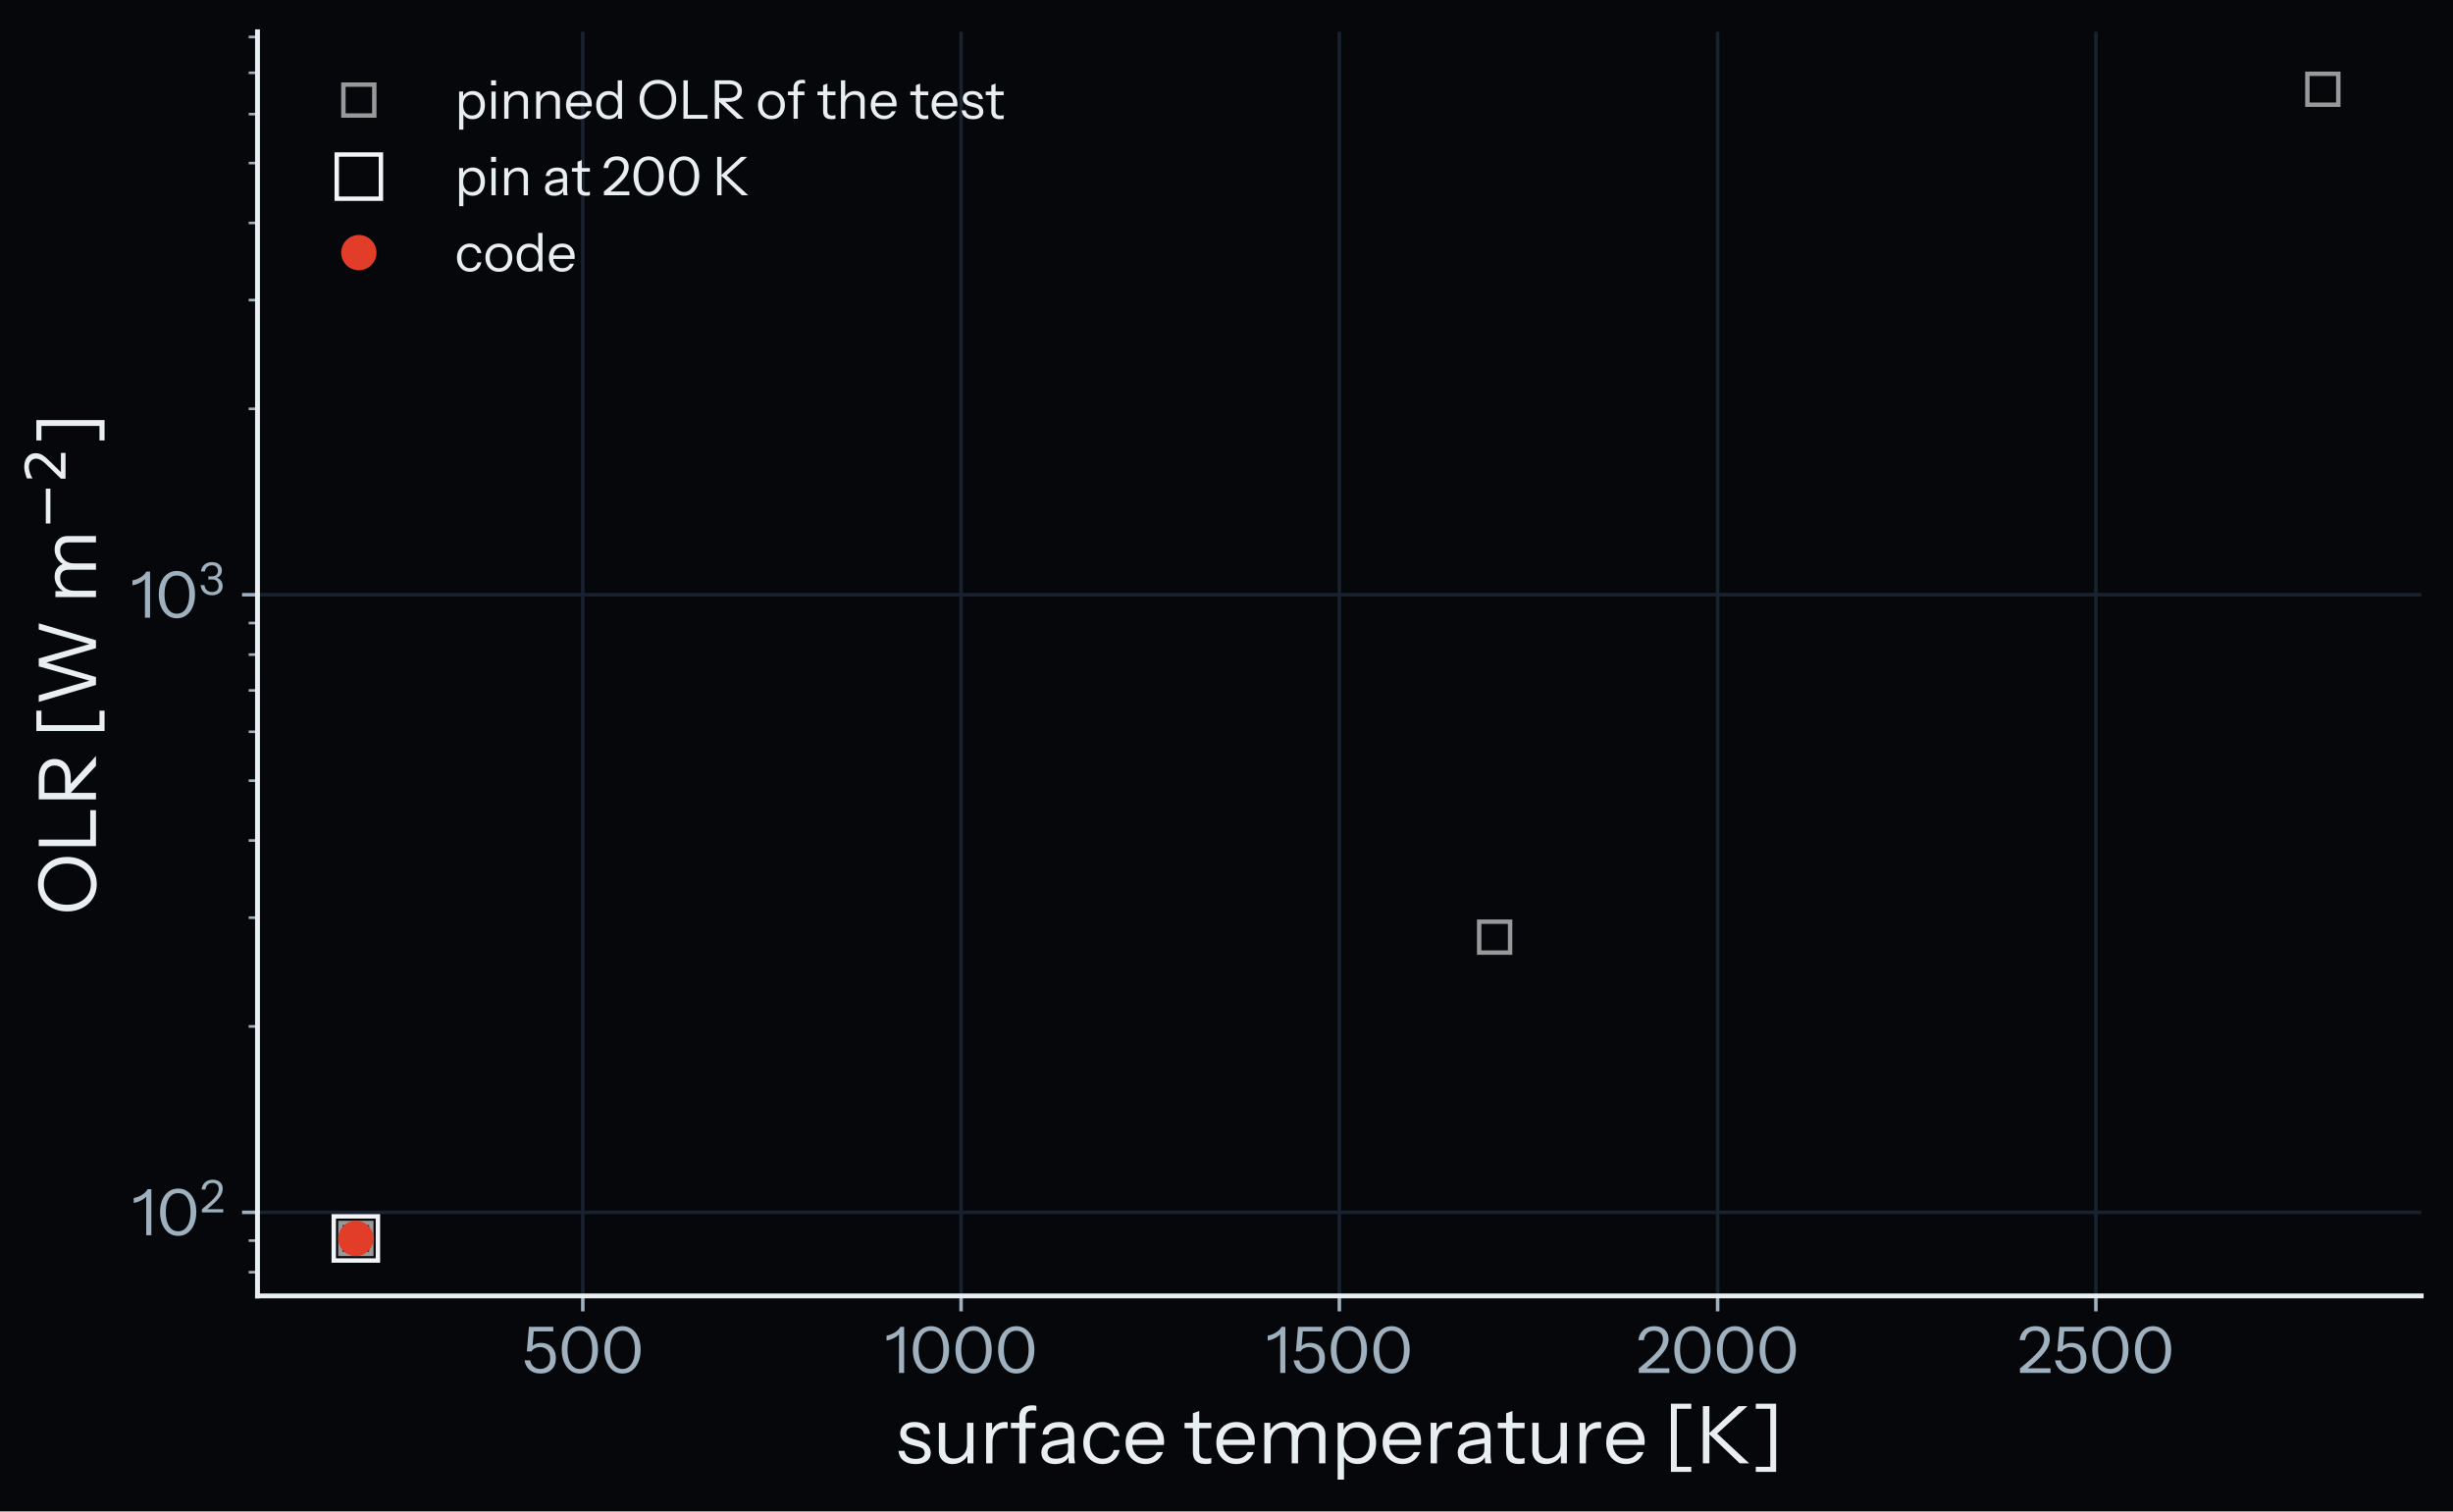
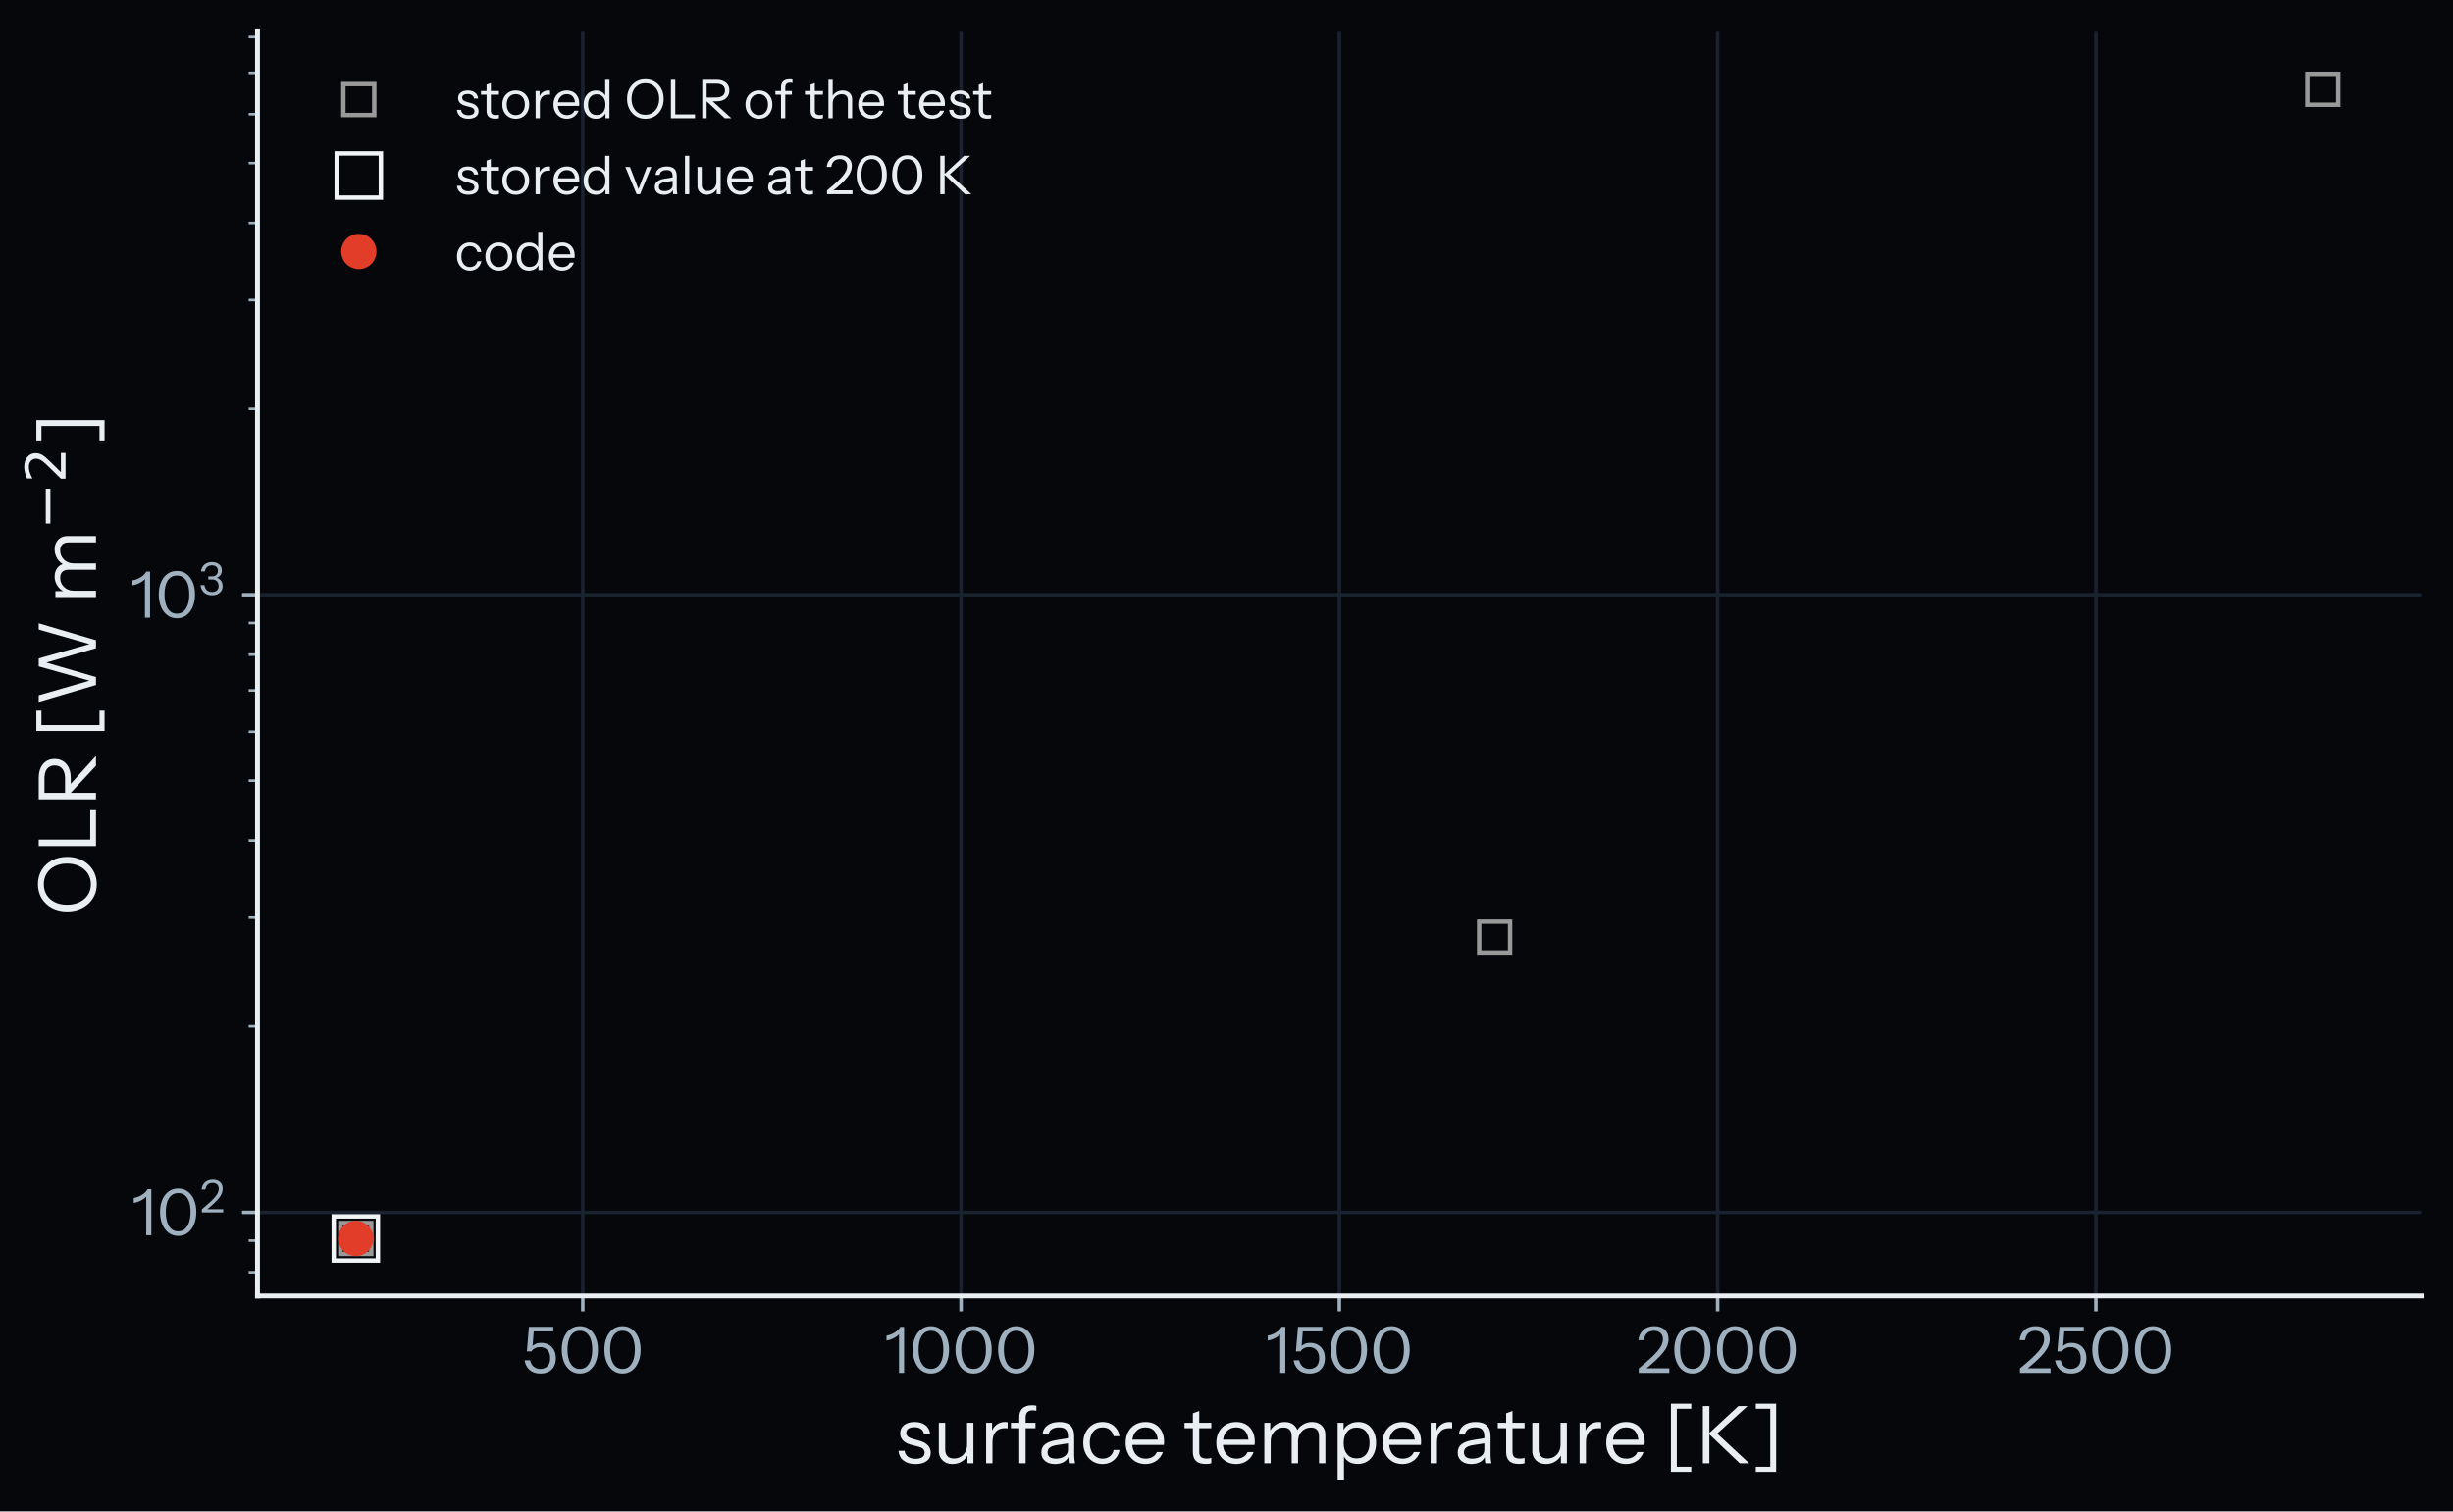
<svg xmlns="http://www.w3.org/2000/svg" xmlns:xlink="http://www.w3.org/1999/xlink" width="555.483pt" height="342.264pt" viewBox="0 0 555.483 342.264" version="1.1">
  <defs>
    <style type="text/css">*{stroke-linejoin: round; stroke-linecap: butt}</style>
  </defs>
  <g id="figure_1">
    <g id="patch_1">
      <path d="M 0 342.264  L 555.483 342.264  L 555.483 0  L 0 0  z " style="fill: #05070b" />
    </g>
    <g id="axes_1">
      <g id="patch_2">
        <path d="M 58.31 293.462  L 548.283 293.462  L 548.283 7.2  L 58.31 7.2  z " style="fill: #05070b" />
      </g>
      <g id="matplotlib.axis_1">
        <g id="xtick_1">
          <g id="line2d_1">
            <path d="M 131.977 293.462  L 131.977 7.2  " clip-path="url(#p3e7d38da73)" style="fill: none; stroke: #1a2230; stroke-width: 0.8; stroke-linecap: square" />
          </g>
          <g id="line2d_2">
            <defs>
              <path id="m2e974000b8" d="M 0 0  L 0 3.5  " style="stroke: #9fb0be; stroke-width: 0.8" />
            </defs>
            <g>
              <use xlink:href="#m2e974000b8" x="131.977" y="293.462" style="fill: #9fb0be; stroke: #9fb0be; stroke-width: 0.8" />
            </g>
          </g>
          <g id="text_1">
            <g style="fill: #9fb0be" transform="translate(118.1592 310.9018) scale(0.145 -0.145)">
              <defs>
                <path id="InstrumentSans-Regular-35" d="M 1869 -64  Q 1184 -64 774 304  Q 365 672 275 1261  L 838 1261  Q 922 845 1194 621  Q 1466 397 1856 397  Q 2266 397 2550 653  Q 2835 909 2835 1466  Q 2835 2022 2550 2300  Q 2266 2579 1830 2579  Q 1517 2579 1286 2451  Q 1056 2323 979 2150  L 506 2150  L 717 4608  L 3149 4608  L 3149 4147  L 1030 4147  L 1210 4339  L 1062 2483  L 941 2528  Q 1056 2720 1312 2861  Q 1568 3002 1939 3002  Q 2368 3002 2697 2816  Q 3027 2630 3216 2288  Q 3405 1946 3405 1466  Q 3405 986 3216 643  Q 3027 301 2684 118  Q 2342 -64 1869 -64  z " transform="scale(0.015625)" />
                <path id="InstrumentSans-Regular-30" d="M 2131 -64  Q 1587 -64 1180 240  Q 774 544 547 1085  Q 320 1626 320 2323  Q 320 3021 544 3549  Q 768 4077 1177 4374  Q 1587 4672 2131 4672  Q 2675 4672 3081 4374  Q 3488 4077 3715 3549  Q 3942 3021 3942 2323  Q 3942 1619 3715 1081  Q 3488 544 3081 240  Q 2675 -64 2131 -64  z M 2131 397  Q 2522 397 2797 630  Q 3072 864 3219 1296  Q 3366 1728 3366 2330  Q 3366 2925 3222 3347  Q 3078 3770 2803 3990  Q 2528 4211 2131 4211  Q 1734 4211 1459 3987  Q 1184 3763 1040 3344  Q 896 2925 896 2330  Q 896 1728 1043 1293  Q 1190 858 1465 627  Q 1741 397 2131 397  z " transform="scale(0.015625)" />
              </defs>
              <use xlink:href="#InstrumentSans-Regular-35" />
              <use xlink:href="#InstrumentSans-Regular-30" transform="translate(57.39999 0)" />
              <use xlink:href="#InstrumentSans-Regular-30" transform="translate(124 0)" />
            </g>
          </g>
        </g>
        <g id="xtick_2">
          <g id="line2d_3">
            <path d="M 217.637 293.462  L 217.637 7.2  " clip-path="url(#p3e7d38da73)" style="fill: none; stroke: #1a2230; stroke-width: 0.8; stroke-linecap: square" />
          </g>
          <g id="line2d_4">
            <g>
              <use xlink:href="#m2e974000b8" x="217.637" y="293.462" style="fill: #9fb0be; stroke: #9fb0be; stroke-width: 0.8" />
            </g>
          </g>
          <g id="text_2">
            <g style="fill: #9fb0be" transform="translate(200.3184 310.9018) scale(0.145 -0.145)">
              <defs>
                <path id="InstrumentSans-Regular-31" d="M 1440 0  L 1440 4083  L 1574 4051  Q 1498 3878 1280 3705  Q 1062 3533 777 3405  Q 493 3277 192 3232  L 192 3725  Q 493 3776 768 3904  Q 1043 4032 1257 4214  Q 1472 4397 1574 4608  L 1952 4608  L 1952 0  L 1440 0  z " transform="scale(0.015625)" />
              </defs>
              <use xlink:href="#InstrumentSans-Regular-31" />
              <use xlink:href="#InstrumentSans-Regular-30" transform="translate(39.09999 0)" />
              <use xlink:href="#InstrumentSans-Regular-30" transform="translate(105.7 0)" />
              <use xlink:href="#InstrumentSans-Regular-30" transform="translate(172.3 0)" />
            </g>
          </g>
        </g>
        <g id="xtick_3">
          <g id="line2d_5">
            <path d="M 303.296 293.462  L 303.296 7.2  " clip-path="url(#p3e7d38da73)" style="fill: none; stroke: #1a2230; stroke-width: 0.8; stroke-linecap: square" />
          </g>
          <g id="line2d_6">
            <g>
              <use xlink:href="#m2e974000b8" x="303.296" y="293.462" style="fill: #9fb0be; stroke: #9fb0be; stroke-width: 0.8" />
            </g>
          </g>
          <g id="text_3">
            <g style="fill: #9fb0be" transform="translate(286.644 310.9018) scale(0.145 -0.145)">
              <use xlink:href="#InstrumentSans-Regular-31" />
              <use xlink:href="#InstrumentSans-Regular-35" transform="translate(39.09999 0)" />
              <use xlink:href="#InstrumentSans-Regular-30" transform="translate(96.49998 0)" />
              <use xlink:href="#InstrumentSans-Regular-30" transform="translate(163.1 0)" />
            </g>
          </g>
        </g>
        <g id="xtick_4">
          <g id="line2d_7">
            <path d="M 388.956 293.462  L 388.956 7.2  " clip-path="url(#p3e7d38da73)" style="fill: none; stroke: #1a2230; stroke-width: 0.8; stroke-linecap: square" />
          </g>
          <g id="line2d_8">
            <g>
              <use xlink:href="#m2e974000b8" x="388.956" y="293.462" style="fill: #9fb0be; stroke: #9fb0be; stroke-width: 0.8" />
            </g>
          </g>
          <g id="text_4">
            <g style="fill: #9fb0be" transform="translate(370.5205 310.9018) scale(0.145 -0.145)">
              <defs>
                <path id="InstrumentSans-Regular-32" d="M 256 0  L 256 448  Q 947 1018 1411 1446  Q 1875 1875 2153 2208  Q 2432 2541 2550 2819  Q 2669 3098 2669 3366  Q 2669 3763 2432 3987  Q 2195 4211 1779 4211  Q 1350 4211 1088 3968  Q 826 3725 768 3270  L 218 3270  Q 282 3898 701 4285  Q 1120 4672 1818 4672  Q 2464 4672 2848 4326  Q 3232 3981 3232 3379  Q 3232 3053 3107 2726  Q 2982 2400 2697 2041  Q 2413 1683 1949 1251  Q 1485 819 800 275  L 678 461  L 3309 461  L 3309 0  L 256 0  z " transform="scale(0.015625)" />
              </defs>
              <use xlink:href="#InstrumentSans-Regular-32" />
              <use xlink:href="#InstrumentSans-Regular-30" transform="translate(54.49999 0)" />
              <use xlink:href="#InstrumentSans-Regular-30" transform="translate(121.1 0)" />
              <use xlink:href="#InstrumentSans-Regular-30" transform="translate(187.7 0)" />
            </g>
          </g>
        </g>
        <g id="xtick_5">
          <g id="line2d_9">
            <path d="M 474.615 293.462  L 474.615 7.2  " clip-path="url(#p3e7d38da73)" style="fill: none; stroke: #1a2230; stroke-width: 0.8; stroke-linecap: square" />
          </g>
          <g id="line2d_10">
            <g>
              <use xlink:href="#m2e974000b8" x="474.615" y="293.462" style="fill: #9fb0be; stroke: #9fb0be; stroke-width: 0.8" />
            </g>
          </g>
          <g id="text_5">
            <g style="fill: #9fb0be" transform="translate(456.8462 310.9018) scale(0.145 -0.145)">
              <use xlink:href="#InstrumentSans-Regular-32" />
              <use xlink:href="#InstrumentSans-Regular-35" transform="translate(54.49999 0)" />
              <use xlink:href="#InstrumentSans-Regular-30" transform="translate(111.9 0)" />
              <use xlink:href="#InstrumentSans-Regular-30" transform="translate(178.5 0)" />
            </g>
          </g>
        </g>
        <g id="text_6">
          <g style="fill: #e9eef2" transform="translate(202.7551 331.3743) scale(0.18 -0.18)">
            <defs>
              <path id="InstrumentSans-Regular-73" d="M 1619 -64  Q 1018 -64 659 214  Q 301 493 250 1005  L 742 1005  Q 787 691 1017 524  Q 1248 358 1632 358  Q 1971 358 2163 486  Q 2355 614 2355 851  Q 2355 1018 2246 1142  Q 2138 1267 1811 1350  L 1286 1485  Q 838 1600 614 1840  Q 390 2080 390 2413  Q 390 2835 704 3081  Q 1018 3328 1555 3328  Q 2086 3328 2419 3072  Q 2752 2816 2797 2362  L 2304 2362  Q 2259 2624 2060 2765  Q 1862 2906 1536 2906  Q 1222 2906 1049 2787  Q 877 2669 877 2451  Q 877 2285 1001 2163  Q 1126 2042 1421 1958  L 1933 1818  Q 2387 1696 2617 1446  Q 2848 1197 2848 845  Q 2848 416 2521 176  Q 2195 -64 1619 -64  z " transform="scale(0.015625)" />
              <path id="InstrumentSans-Regular-75" d="M 1574 -64  Q 1254 -64 1004 67  Q 755 198 614 438  Q 474 678 474 992  L 474 3264  L 986 3264  L 986 1126  Q 986 755 1168 569  Q 1350 384 1690 384  Q 1997 384 2233 525  Q 2470 666 2608 918  Q 2746 1171 2746 1498  L 2829 723  Q 2669 358 2329 147  Q 1990 -64 1574 -64  z M 2778 0  L 2778 768  L 2746 768  L 2746 3264  L 3258 3264  L 3258 0  L 2778 0  z " transform="scale(0.015625)" />
              <path id="InstrumentSans-Regular-72" d="M 512 0  L 512 3264  L 992 3264  L 992 2432  L 1024 2432  L 1024 0  L 512 0  z M 1024 1702  L 941 2477  Q 1056 2893 1350 3110  Q 1645 3328 2029 3328  Q 2189 3328 2246 3302  L 2246 2810  Q 2214 2822 2156 2825  Q 2099 2829 2016 2829  Q 1530 2829 1277 2537  Q 1024 2246 1024 1702  z " transform="scale(0.015625)" />
              <path id="InstrumentSans-Regular-66" d="M 781 0  L 781 3725  Q 781 4173 1040 4422  Q 1299 4672 1830 4672  Q 1958 4672 2032 4659  Q 2106 4646 2157 4627  L 2157 4224  Q 2112 4237 2032 4249  Q 1952 4262 1862 4262  Q 1568 4262 1430 4115  Q 1293 3968 1293 3699  L 1293 0  L 781 0  z M 109 2829  L 109 3264  L 2086 3264  L 2086 2829  L 109 2829  z " transform="scale(0.015625)" />
              <path id="InstrumentSans-Regular-61" d="M 2515 0  Q 2490 109 2480 249  Q 2470 390 2470 608  L 2438 608  L 2438 2170  Q 2438 2541 2268 2717  Q 2099 2893 1722 2893  Q 1350 2893 1129 2742  Q 909 2592 883 2317  L 390 2317  Q 422 2790 787 3059  Q 1152 3328 1741 3328  Q 2349 3328 2643 3040  Q 2938 2752 2938 2176  L 2938 608  Q 2938 467 2957 316  Q 2976 166 3008 0  L 2515 0  z M 1395 -64  Q 890 -64 592 182  Q 294 429 294 858  Q 294 1286 588 1523  Q 883 1760 1446 1856  L 2586 2048  L 2586 1626  L 1523 1459  Q 1165 1402 979 1267  Q 794 1133 794 877  Q 794 627 963 499  Q 1133 371 1466 371  Q 1894 371 2166 566  Q 2438 762 2438 1075  L 2522 621  Q 2419 294 2121 115  Q 1824 -64 1395 -64  z " transform="scale(0.015625)" />
              <path id="InstrumentSans-Regular-63" d="M 1805 -64  Q 1357 -64 1008 157  Q 659 378 457 765  Q 256 1152 256 1645  Q 256 2138 457 2515  Q 659 2893 1008 3110  Q 1357 3328 1798 3328  Q 2163 3328 2454 3187  Q 2746 3046 2934 2787  Q 3123 2528 3174 2182  L 2701 2182  Q 2637 2496 2406 2694  Q 2176 2893 1811 2893  Q 1498 2893 1267 2739  Q 1037 2586 909 2304  Q 781 2022 781 1645  Q 781 1267 909 979  Q 1037 691 1270 531  Q 1504 371 1818 371  Q 2170 371 2406 566  Q 2643 762 2707 1075  L 3181 1075  Q 3123 736 2928 477  Q 2733 218 2445 77  Q 2157 -64 1805 -64  z " transform="scale(0.015625)" />
              <path id="InstrumentSans-Regular-65" d="M 1850 -64  Q 1382 -64 1024 157  Q 666 378 461 762  Q 256 1146 256 1645  Q 256 2144 457 2525  Q 659 2906 1024 3117  Q 1389 3328 1862 3328  Q 2317 3328 2653 3129  Q 2989 2931 3171 2572  Q 3354 2214 3354 1728  Q 3354 1664 3350 1606  Q 3347 1549 3334 1478  L 640 1478  L 640 1907  L 3021 1907  L 2854 1670  Q 2854 2259 2595 2576  Q 2336 2893 1862 2893  Q 1376 2893 1078 2557  Q 781 2221 781 1651  Q 781 1069 1078 720  Q 1376 371 1875 371  Q 2189 371 2425 508  Q 2662 646 2771 902  L 3258 902  Q 3098 454 2723 195  Q 2349 -64 1850 -64  z " transform="scale(0.015625)" />
              <path id="InstrumentSans-Regular-20" transform="scale(0.015625)" />
              <path id="InstrumentSans-Regular-74" d="M 1818 -58  Q 1274 -58 1027 188  Q 781 435 781 902  L 781 4026  L 1293 4218  L 1293 909  Q 1293 634 1433 506  Q 1574 378 1894 378  Q 2022 378 2115 394  Q 2208 410 2266 435  L 2266 0  Q 2202 -26 2083 -42  Q 1965 -58 1818 -58  z M 109 2829  L 109 3264  L 2266 3264  L 2266 2829  L 109 2829  z " transform="scale(0.015625)" />
              <path id="InstrumentSans-Regular-6d" d="M 512 0  L 512 3264  L 992 3264  L 992 2496  L 1024 2496  L 1024 0  L 512 0  z M 2714 0  L 2714 2163  Q 2714 2534 2547 2707  Q 2381 2880 2067 2880  Q 1773 2880 1536 2739  Q 1299 2598 1161 2348  Q 1024 2099 1024 1766  L 941 2541  Q 1107 2906 1440 3117  Q 1773 3328 2163 3328  Q 2637 3328 2931 3049  Q 3226 2771 3226 2298  L 3226 0  L 2714 0  z M 4915 0  L 4915 2163  Q 4915 2534 4748 2707  Q 4582 2880 4269 2880  Q 3974 2880 3737 2739  Q 3501 2598 3363 2348  Q 3226 2099 3226 1766  L 3098 2541  Q 3264 2906 3609 3117  Q 3955 3328 4352 3328  Q 4826 3328 5126 3049  Q 5427 2771 5427 2298  L 5427 0  L 4915 0  z " transform="scale(0.015625)" />
              <path id="InstrumentSans-Regular-70" d="M 2125 -58  Q 1664 -58 1350 166  Q 1037 390 922 800  L 1024 813  L 1024 -1312  L 512 -1312  L 512 3264  L 992 3264  L 992 2502  L 922 2522  Q 1043 2899 1382 3113  Q 1722 3328 2170 3328  Q 2605 3328 2928 3117  Q 3251 2906 3430 2528  Q 3610 2150 3610 1645  Q 3610 1133 3424 749  Q 3238 365 2905 153  Q 2573 -58 2125 -58  z M 2048 390  Q 2534 390 2809 726  Q 3085 1062 3085 1645  Q 3085 2221 2809 2550  Q 2534 2880 2048 2880  Q 1562 2880 1280 2544  Q 998 2208 998 1626  Q 998 1056 1280 723  Q 1562 390 2048 390  z " transform="scale(0.015625)" />
              <path id="InstrumentSans-Regular-5b" d="M 576 -691  L 576 4800  L 2214 4800  L 2214 4390  L 1050 4390  L 1050 -282  L 2214 -282  L 2214 -691  L 576 -691  z " transform="scale(0.015625)" />
              <path id="InstrumentSans-Regular-4b" d="M 550 0  L 550 4608  L 1075 4608  L 1075 0  L 550 0  z M 1018 2394  L 3411 4608  L 4147 4608  L 1702 2394  L 1018 2394  z M 3514 0  L 1005 2394  L 1702 2394  L 4275 0  L 3514 0  z " transform="scale(0.015625)" />
              <path id="InstrumentSans-Regular-5d" d="M 2022 4800  L 2022 -691  L 384 -691  L 384 -282  L 1549 -282  L 1549 4390  L 384 4390  L 384 4800  L 2022 4800  z " transform="scale(0.015625)" />
            </defs>
            <use xlink:href="#InstrumentSans-Regular-73" />
            <use xlink:href="#InstrumentSans-Regular-75" transform="translate(47.29999 0)" />
            <use xlink:href="#InstrumentSans-Regular-72" transform="translate(106.2 0)" />
            <use xlink:href="#InstrumentSans-Regular-66" transform="translate(143.7 0)" />
            <use xlink:href="#InstrumentSans-Regular-61" transform="translate(179.1 0)" />
            <use xlink:href="#InstrumentSans-Regular-63" transform="translate(232.3999 0)" />
            <use xlink:href="#InstrumentSans-Regular-65" transform="translate(285.6999 0)" />
            <use xlink:href="#InstrumentSans-Regular-20" transform="translate(342.0999 0)" />
            <use xlink:href="#InstrumentSans-Regular-74" transform="translate(362.0999 0)" />
            <use xlink:href="#InstrumentSans-Regular-65" transform="translate(399.7999 0)" />
            <use xlink:href="#InstrumentSans-Regular-6d" transform="translate(456.1999 0)" />
            <use xlink:href="#InstrumentSans-Regular-70" transform="translate(548.3999 0)" />
            <use xlink:href="#InstrumentSans-Regular-65" transform="translate(608.9999 0)" />
            <use xlink:href="#InstrumentSans-Regular-72" transform="translate(665.3999 0)" />
            <use xlink:href="#InstrumentSans-Regular-61" transform="translate(702.8999 0)" />
            <use xlink:href="#InstrumentSans-Regular-74" transform="translate(756.1998 0)" />
            <use xlink:href="#InstrumentSans-Regular-75" transform="translate(793.8998 0)" />
            <use xlink:href="#InstrumentSans-Regular-72" transform="translate(852.7998 0)" />
            <use xlink:href="#InstrumentSans-Regular-65" transform="translate(890.2998 0)" />
            <use xlink:href="#InstrumentSans-Regular-20" transform="translate(946.6998 0)" />
            <use xlink:href="#InstrumentSans-Regular-5b" transform="translate(966.6998 0)" />
            <use xlink:href="#InstrumentSans-Regular-4b" transform="translate(1007.3 0)" />
            <use xlink:href="#InstrumentSans-Regular-5d" transform="translate(1076.5 0)" />
          </g>
        </g>
      </g>
      <g id="matplotlib.axis_2">
        <g id="ytick_1">
          <g id="line2d_11">
            <path d="M 58.31 274.542  L 548.283 274.542  " clip-path="url(#p3e7d38da73)" style="fill: none; stroke: #1a2230; stroke-width: 0.8; stroke-linecap: square" />
          </g>
          <g id="line2d_12">
            <defs>
              <path id="m2f46859ac6" d="M 0 0  L -3.5 0  " style="stroke: #9fb0be; stroke-width: 0.8" />
            </defs>
            <g>
              <use xlink:href="#m2f46859ac6" x="58.31" y="274.542" style="fill: #9fb0be; stroke: #9fb0be; stroke-width: 0.8" />
            </g>
          </g>
          <g id="text_7">
            <g style="fill: #9fb0be" transform="translate(29.85 279.7619) scale(0.145 -0.145)">
              <use xlink:href="#InstrumentSans-Regular-31" transform="translate(0 0.2)" />
              <use xlink:href="#InstrumentSans-Regular-30" transform="translate(39.09999 0.2)" />
              <use xlink:href="#InstrumentSans-Regular-32" transform="translate(106.5925 35.9) scale(0.7)" />
            </g>
          </g>
        </g>
        <g id="ytick_2">
          <g id="line2d_13">
            <path d="M 58.31 134.683  L 548.283 134.683  " clip-path="url(#p3e7d38da73)" style="fill: none; stroke: #1a2230; stroke-width: 0.8; stroke-linecap: square" />
          </g>
          <g id="line2d_14">
            <g>
              <use xlink:href="#m2f46859ac6" x="58.31" y="134.683" style="fill: #9fb0be; stroke: #9fb0be; stroke-width: 0.8" />
            </g>
          </g>
          <g id="text_8">
            <g style="fill: #9fb0be" transform="translate(29.56 139.903) scale(0.145 -0.145)">
              <defs>
                <path id="InstrumentSans-Regular-33" d="M 1894 -64  Q 1434 -64 1085 105  Q 736 275 521 601  Q 307 928 256 1389  L 806 1389  Q 877 909 1158 653  Q 1440 397 1901 397  Q 2336 397 2585 627  Q 2835 858 2835 1254  Q 2835 1670 2592 1929  Q 2349 2189 1939 2189  L 1363 2189  L 1363 2637  L 1920 2637  Q 2291 2637 2512 2851  Q 2733 3066 2733 3424  Q 2733 3802 2499 4006  Q 2266 4211 1869 4211  Q 1478 4211 1203 3984  Q 928 3757 877 3334  L 320 3334  Q 358 3744 563 4041  Q 768 4339 1110 4505  Q 1453 4672 1882 4672  Q 2298 4672 2618 4525  Q 2938 4378 3117 4106  Q 3296 3834 3296 3469  Q 3296 3142 3149 2892  Q 3002 2643 2749 2502  Q 2496 2362 2170 2362  L 2131 2496  Q 2522 2496 2806 2333  Q 3091 2170 3248 1888  Q 3405 1606 3405 1235  Q 3405 851 3213 556  Q 3021 262 2681 99  Q 2342 -64 1894 -64  z " transform="scale(0.015625)" />
              </defs>
              <use xlink:href="#InstrumentSans-Regular-31" transform="translate(0 0.2)" />
              <use xlink:href="#InstrumentSans-Regular-30" transform="translate(39.09999 0.2)" />
              <use xlink:href="#InstrumentSans-Regular-33" transform="translate(106.5925 35.9) scale(0.7)" />
            </g>
          </g>
        </g>
        <g id="ytick_3">
          <g id="line2d_15">
            <defs>
              <path id="m2263e3c42a" d="M 0 0  L -2 0  " style="stroke: #9fb0be; stroke-width: 0.6" />
            </defs>
            <g>
              <use xlink:href="#m2263e3c42a" x="58.31" y="288.096" style="fill: #9fb0be; stroke: #9fb0be; stroke-width: 0.6" />
            </g>
          </g>
        </g>
        <g id="ytick_4">
          <g id="line2d_16">
            <g>
              <use xlink:href="#m2263e3c42a" x="58.31" y="280.942" style="fill: #9fb0be; stroke: #9fb0be; stroke-width: 0.6" />
            </g>
          </g>
        </g>
        <g id="ytick_5">
          <g id="line2d_17">
            <g>
              <use xlink:href="#m2263e3c42a" x="58.31" y="232.44" style="fill: #9fb0be; stroke: #9fb0be; stroke-width: 0.6" />
            </g>
          </g>
        </g>
        <g id="ytick_6">
          <g id="line2d_18">
            <g>
              <use xlink:href="#m2263e3c42a" x="58.31" y="207.812" style="fill: #9fb0be; stroke: #9fb0be; stroke-width: 0.6" />
            </g>
          </g>
        </g>
        <g id="ytick_7">
          <g id="line2d_19">
            <g>
              <use xlink:href="#m2263e3c42a" x="58.31" y="190.338" style="fill: #9fb0be; stroke: #9fb0be; stroke-width: 0.6" />
            </g>
          </g>
        </g>
        <g id="ytick_8">
          <g id="line2d_20">
            <g>
              <use xlink:href="#m2263e3c42a" x="58.31" y="176.785" style="fill: #9fb0be; stroke: #9fb0be; stroke-width: 0.6" />
            </g>
          </g>
        </g>
        <g id="ytick_9">
          <g id="line2d_21">
            <g>
              <use xlink:href="#m2263e3c42a" x="58.31" y="165.711" style="fill: #9fb0be; stroke: #9fb0be; stroke-width: 0.6" />
            </g>
          </g>
        </g>
        <g id="ytick_10">
          <g id="line2d_22">
            <g>
              <use xlink:href="#m2263e3c42a" x="58.31" y="156.347" style="fill: #9fb0be; stroke: #9fb0be; stroke-width: 0.6" />
            </g>
          </g>
        </g>
        <g id="ytick_11">
          <g id="line2d_23">
            <g>
              <use xlink:href="#m2263e3c42a" x="58.31" y="148.237" style="fill: #9fb0be; stroke: #9fb0be; stroke-width: 0.6" />
            </g>
          </g>
        </g>
        <g id="ytick_12">
          <g id="line2d_24">
            <g>
              <use xlink:href="#m2263e3c42a" x="58.31" y="141.083" style="fill: #9fb0be; stroke: #9fb0be; stroke-width: 0.6" />
            </g>
          </g>
        </g>
        <g id="ytick_13">
          <g id="line2d_25">
            <g>
              <use xlink:href="#m2263e3c42a" x="58.31" y="92.581" style="fill: #9fb0be; stroke: #9fb0be; stroke-width: 0.6" />
            </g>
          </g>
        </g>
        <g id="ytick_14">
          <g id="line2d_26">
            <g>
              <use xlink:href="#m2263e3c42a" x="58.31" y="67.953" style="fill: #9fb0be; stroke: #9fb0be; stroke-width: 0.6" />
            </g>
          </g>
        </g>
        <g id="ytick_15">
          <g id="line2d_27">
            <g>
              <use xlink:href="#m2263e3c42a" x="58.31" y="50.48" style="fill: #9fb0be; stroke: #9fb0be; stroke-width: 0.6" />
            </g>
          </g>
        </g>
        <g id="ytick_16">
          <g id="line2d_28">
            <g>
              <use xlink:href="#m2263e3c42a" x="58.31" y="36.926" style="fill: #9fb0be; stroke: #9fb0be; stroke-width: 0.6" />
            </g>
          </g>
        </g>
        <g id="ytick_17">
          <g id="line2d_29">
            <g>
              <use xlink:href="#m2263e3c42a" x="58.31" y="25.852" style="fill: #9fb0be; stroke: #9fb0be; stroke-width: 0.6" />
            </g>
          </g>
        </g>
        <g id="ytick_18">
          <g id="line2d_30">
            <g>
              <use xlink:href="#m2263e3c42a" x="58.31" y="16.489" style="fill: #9fb0be; stroke: #9fb0be; stroke-width: 0.6" />
            </g>
          </g>
        </g>
        <g id="ytick_19">
          <g id="line2d_31">
            <g>
              <use xlink:href="#m2263e3c42a" x="58.31" y="8.378" style="fill: #9fb0be; stroke: #9fb0be; stroke-width: 0.6" />
            </g>
          </g>
        </g>
        <g id="text_9">
          <g style="fill: #e9eef2" transform="translate(21.87 207.3009) rotate(-90) scale(0.18 -0.18)">
            <defs>
              <path id="InstrumentSans-Regular-4f" d="M 2515 -64  Q 2035 -64 1635 112  Q 1235 288 940 611  Q 646 934 483 1369  Q 320 1805 320 2323  Q 320 3008 601 3539  Q 883 4070 1379 4371  Q 1875 4672 2509 4672  Q 3155 4672 3651 4371  Q 4147 4070 4428 3539  Q 4710 3008 4710 2317  Q 4710 1798 4547 1363  Q 4384 928 4089 608  Q 3795 288 3392 112  Q 2989 -64 2515 -64  z M 2509 410  Q 3002 410 3376 656  Q 3750 902 3961 1337  Q 4173 1773 4173 2330  Q 4173 2880 3965 3302  Q 3757 3725 3382 3961  Q 3008 4198 2509 4198  Q 2010 4198 1638 3961  Q 1267 3725 1062 3305  Q 858 2886 858 2330  Q 858 1766 1066 1334  Q 1274 902 1645 656  Q 2016 410 2509 410  z " transform="scale(0.015625)" />
              <path id="InstrumentSans-Regular-4c" d="M 550 0  L 550 4608  L 1075 4608  L 1075 0  L 550 0  z M 819 0  L 819 461  L 3443 461  L 3443 0  L 819 0  z " transform="scale(0.015625)" />
              <path id="InstrumentSans-Regular-52" d="M 550 0  L 550 4608  L 2253 4608  Q 2746 4608 3091 4448  Q 3437 4288 3619 4003  Q 3802 3718 3802 3328  Q 3802 2938 3619 2646  Q 3437 2355 3091 2192  Q 2746 2029 2253 2029  L 934 2029  L 934 2490  L 2234 2490  Q 2746 2490 3011 2714  Q 3277 2938 3277 3328  Q 3277 3712 3014 3929  Q 2752 4147 2234 4147  L 1075 4147  L 1075 0  L 550 0  z M 3251 0  L 800 2285  L 1517 2285  L 4045 0  L 3251 0  z " transform="scale(0.015625)" />
              <path id="InstrumentSans-Regular-57" d="M 1683 0  L 320 4608  L 858 4608  L 2080 352  L 1984 352  L 3181 4608  L 3821 4608  L 5024 352  L 4928 352  L 6144 4608  L 6650 4608  L 5286 0  L 4646 0  L 3450 4128  L 3526 4128  L 2323 0  L 1683 0  z " transform="scale(0.015625)" />
              <path id="DejaVuSans-2212" d="M 678 2272  L 4684 2272  L 4684 1741  L 678 1741  L 678 2272  z " transform="scale(0.015625)" />
              <path id="DejaVuSans-32" d="M 1228 531  L 3431 531  L 3431 0  L 469 0  L 469 531  Q 828 903 1448 1529  Q 2069 2156 2228 2338  Q 2531 2678 2651 2914  Q 2772 3150 2772 3378  Q 2772 3750 2511 3984  Q 2250 4219 1831 4219  Q 1534 4219 1204 4116  Q 875 4013 500 3803  L 500 4441  Q 881 4594 1212 4672  Q 1544 4750 1819 4750  Q 2544 4750 2975 4387  Q 3406 4025 3406 3419  Q 3406 3131 3298 2873  Q 3191 2616 2906 2266  Q 2828 2175 2409 1742  Q 1991 1309 1228 531  z " transform="scale(0.015625)" />
            </defs>
            <use xlink:href="#InstrumentSans-Regular-4f" transform="translate(0 0.765625)" />
            <use xlink:href="#InstrumentSans-Regular-4c" transform="translate(78.59999 0.765625)" />
            <use xlink:href="#InstrumentSans-Regular-52" transform="translate(137.4 0.765625)" />
            <use xlink:href="#InstrumentSans-Regular-20" transform="translate(203 0.765625)" />
            <use xlink:href="#InstrumentSans-Regular-5b" transform="translate(223 0.765625)" />
            <use xlink:href="#InstrumentSans-Regular-57" transform="translate(263.5999 0.765625)" />
            <use xlink:href="#InstrumentSans-Regular-20" transform="translate(372.4999 0.765625)" />
            <use xlink:href="#InstrumentSans-Regular-6d" transform="translate(392.4999 0.765625)" />
            <use xlink:href="#DejaVuSans-2212" transform="translate(485.6569 39.04688) scale(0.7)" />
            <use xlink:href="#DejaVuSans-32" transform="translate(544.3093 39.04688) scale(0.7)" />
            <use xlink:href="#InstrumentSans-Regular-5d" transform="translate(591.5798 0.765625)" />
          </g>
        </g>
      </g>
      <g id="line2d_32">
        <defs>
          <path id="m652ae1bde5" d="M -3.5 3.5  L 3.5 3.5  L 3.5 -3.5  L -3.5 -3.5  z " style="stroke: #999999; stroke-linejoin: miter" />
        </defs>
        <g clip-path="url(#p3e7d38da73)">
          <use xlink:href="#m652ae1bde5" x="80.581" y="280.45" style="fill-opacity: 0; stroke: #999999; stroke-linejoin: miter" />
          <use xlink:href="#m652ae1bde5" x="338.462" y="212.222" style="fill-opacity: 0; stroke: #999999; stroke-linejoin: miter" />
          <use xlink:href="#m652ae1bde5" x="526.011" y="20.212" style="fill-opacity: 0; stroke: #999999; stroke-linejoin: miter" />
        </g>
      </g>
      <g id="line2d_33">
        <defs>
          <path id="m68c8079365" d="M -5 5  L 5 5  L 5 -5  L -5 -5  z " style="stroke: #f2f5f7; stroke-linejoin: miter" />
        </defs>
        <g clip-path="url(#p3e7d38da73)">
          <use xlink:href="#m68c8079365" x="80.581" y="280.45" style="fill-opacity: 0; stroke: #f2f5f7; stroke-linejoin: miter" />
        </g>
      </g>
      <g id="line2d_34">
        <defs>
          <path id="m21a0762dc7" d="M 0 3.5  C 0.928 3.5 1.819 3.131 2.475 2.475  C 3.131 1.819 3.5 0.928 3.5 0  C 3.5 -0.928 3.131 -1.819 2.475 -2.475  C 1.819 -3.131 0.928 -3.5 0 -3.5  C -0.928 -3.5 -1.819 -3.131 -2.475 -2.475  C -3.131 -1.819 -3.5 -0.928 -3.5 0  C -3.5 0.928 -3.131 1.819 -2.475 2.475  C -1.819 3.131 -0.928 3.5 0 3.5  z " style="stroke: #e23d28" />
        </defs>
        <g clip-path="url(#p3e7d38da73)">
          <use xlink:href="#m21a0762dc7" x="80.581" y="280.45" style="fill: #e23d28; stroke: #e23d28" />
        </g>
      </g>
      <g id="patch_3">
        <path d="M 58.31 293.462  L 58.31 7.2  " style="fill: none; stroke: #e9eef2; stroke-width: 1.1; stroke-linejoin: miter; stroke-linecap: square" />
      </g>
      <g id="patch_4">
        <path d="M 58.31 293.462  L 548.283 293.462  " style="fill: none; stroke: #e9eef2; stroke-width: 1.1; stroke-linejoin: miter; stroke-linecap: square" />
      </g>
      <g id="legend_1">
        <g id="line2d_35">
          <g>
-             <use xlink:href="#m652ae1bde5" x="81.259" y="22.66" style="fill-opacity: 0; stroke: #999999; stroke-linejoin: miter" />
+             <use xlink:href="#m652ae1bde5" x="81.259" y="22.54" style="fill-opacity: 0; stroke: #999999; stroke-linejoin: miter" />
          </g>
        </g>
        <g id="text_10">
-           <g style="fill: #e9eef2" transform="translate(103.0005 26.88796) scale(0.120785 -0.120785)">
-             <defs>
-               <path id="InstrumentSans-Regular-69" d="M 512 0  L 512 3264  L 1024 3264  L 1024 0  L 512 0  z M 472 4006  L 472 4608  L 1061 4608  L 1061 4006  L 472 4006  z " transform="scale(0.015625)" />
-               <path id="InstrumentSans-Regular-6e" d="M 512 0  L 512 3264  L 992 3264  L 992 2496  L 1024 2496  L 1024 0  L 512 0  z M 2848 0  L 2848 2138  Q 2848 2509 2662 2694  Q 2477 2880 2112 2880  Q 1792 2880 1545 2739  Q 1299 2598 1161 2348  Q 1024 2099 1024 1766  L 941 2541  Q 1107 2906 1449 3117  Q 1792 3328 2227 3328  Q 2739 3328 3049 3037  Q 3360 2746 3360 2272  L 3360 0  L 2848 0  z " transform="scale(0.015625)" />
+           <g style="fill: #e9eef2" transform="translate(103.0005 26.76717) scale(0.120785 -0.120785)">
+             <defs>
+               <path id="InstrumentSans-Regular-6f" d="M 1869 -64  Q 1389 -64 1024 160  Q 659 384 457 771  Q 256 1158 256 1645  Q 256 2138 461 2515  Q 666 2893 1027 3110  Q 1389 3328 1869 3328  Q 2355 3328 2716 3110  Q 3078 2893 3280 2515  Q 3482 2138 3482 1645  Q 3482 1158 3280 771  Q 3078 384 2716 160  Q 2355 -64 1869 -64  z M 1869 371  Q 2202 371 2445 534  Q 2688 698 2822 986  Q 2957 1274 2957 1651  Q 2957 2214 2659 2553  Q 2362 2893 1869 2893  Q 1382 2893 1081 2553  Q 781 2214 781 1651  Q 781 1274 915 986  Q 1050 698 1296 534  Q 1542 371 1869 371  z " transform="scale(0.015625)" />
              <path id="InstrumentSans-Regular-64" d="M 2886 0  L 2886 762  L 2950 742  Q 2829 371 2505 153  Q 2182 -64 1734 -64  Q 1293 -64 963 147  Q 634 358 451 736  Q 269 1114 269 1619  Q 269 2131 454 2515  Q 640 2899 973 3110  Q 1306 3322 1754 3322  Q 2214 3322 2528 3098  Q 2842 2874 2957 2464  L 2854 2451  L 2854 4608  L 3366 4608  L 3366 0  L 2886 0  z M 1830 384  Q 2323 384 2601 720  Q 2880 1056 2880 1638  Q 2880 2208 2598 2541  Q 2317 2874 1830 2874  Q 1344 2874 1069 2541  Q 794 2208 794 1619  Q 794 1043 1069 713  Q 1344 384 1830 384  z " transform="scale(0.015625)" />
-               <path id="InstrumentSans-Regular-6f" d="M 1869 -64  Q 1389 -64 1024 160  Q 659 384 457 771  Q 256 1158 256 1645  Q 256 2138 461 2515  Q 666 2893 1027 3110  Q 1389 3328 1869 3328  Q 2355 3328 2716 3110  Q 3078 2893 3280 2515  Q 3482 2138 3482 1645  Q 3482 1158 3280 771  Q 3078 384 2716 160  Q 2355 -64 1869 -64  z M 1869 371  Q 2202 371 2445 534  Q 2688 698 2822 986  Q 2957 1274 2957 1651  Q 2957 2214 2659 2553  Q 2362 2893 1869 2893  Q 1382 2893 1081 2553  Q 781 2214 781 1651  Q 781 1274 915 986  Q 1050 698 1296 534  Q 1542 371 1869 371  z " transform="scale(0.015625)" />
              <path id="InstrumentSans-Regular-68" d="M 512 0  L 512 4608  L 1024 4608  L 1024 0  L 512 0  z M 2848 0  L 2848 2138  Q 2848 2509 2662 2694  Q 2477 2880 2112 2880  Q 1792 2880 1545 2739  Q 1299 2598 1161 2348  Q 1024 2099 1024 1766  L 941 2541  Q 1107 2906 1449 3117  Q 1792 3328 2227 3328  Q 2739 3328 3049 3037  Q 3360 2746 3360 2272  L 3360 0  L 2848 0  z " transform="scale(0.015625)" />
            </defs>
-             <use xlink:href="#InstrumentSans-Regular-70" />
-             <use xlink:href="#InstrumentSans-Regular-69" transform="translate(60.59999 0)" />
-             <use xlink:href="#InstrumentSans-Regular-6e" transform="translate(84.59998 0)" />
-             <use xlink:href="#InstrumentSans-Regular-6e" transform="translate(144.5 0)" />
-             <use xlink:href="#InstrumentSans-Regular-65" transform="translate(204.4 0)" />
-             <use xlink:href="#InstrumentSans-Regular-64" transform="translate(260.8 0)" />
-             <use xlink:href="#InstrumentSans-Regular-20" transform="translate(321.3999 0)" />
-             <use xlink:href="#InstrumentSans-Regular-4f" transform="translate(341.3999 0)" />
-             <use xlink:href="#InstrumentSans-Regular-4c" transform="translate(419.9999 0)" />
-             <use xlink:href="#InstrumentSans-Regular-52" transform="translate(478.7999 0)" />
-             <use xlink:href="#InstrumentSans-Regular-20" transform="translate(544.3999 0)" />
-             <use xlink:href="#InstrumentSans-Regular-6f" transform="translate(564.3999 0)" />
-             <use xlink:href="#InstrumentSans-Regular-66" transform="translate(622.7999 0)" />
-             <use xlink:href="#InstrumentSans-Regular-20" transform="translate(658.1999 0)" />
-             <use xlink:href="#InstrumentSans-Regular-74" transform="translate(678.1999 0)" />
-             <use xlink:href="#InstrumentSans-Regular-68" transform="translate(715.8999 0)" />
-             <use xlink:href="#InstrumentSans-Regular-65" transform="translate(775.7998 0)" />
-             <use xlink:href="#InstrumentSans-Regular-20" transform="translate(832.1998 0)" />
-             <use xlink:href="#InstrumentSans-Regular-74" transform="translate(852.1998 0)" />
-             <use xlink:href="#InstrumentSans-Regular-65" transform="translate(889.8998 0)" />
-             <use xlink:href="#InstrumentSans-Regular-73" transform="translate(946.2998 0)" />
-             <use xlink:href="#InstrumentSans-Regular-74" transform="translate(993.5998 0)" />
+             <use xlink:href="#InstrumentSans-Regular-73" />
+             <use xlink:href="#InstrumentSans-Regular-74" transform="translate(47.29999 0)" />
+             <use xlink:href="#InstrumentSans-Regular-6f" transform="translate(84.99998 0)" />
+             <use xlink:href="#InstrumentSans-Regular-72" transform="translate(143.4 0)" />
+             <use xlink:href="#InstrumentSans-Regular-65" transform="translate(180.9 0)" />
+             <use xlink:href="#InstrumentSans-Regular-64" transform="translate(237.3 0)" />
+             <use xlink:href="#InstrumentSans-Regular-20" transform="translate(297.8999 0)" />
+             <use xlink:href="#InstrumentSans-Regular-4f" transform="translate(317.8999 0)" />
+             <use xlink:href="#InstrumentSans-Regular-4c" transform="translate(396.4999 0)" />
+             <use xlink:href="#InstrumentSans-Regular-52" transform="translate(455.2999 0)" />
+             <use xlink:href="#InstrumentSans-Regular-20" transform="translate(520.8999 0)" />
+             <use xlink:href="#InstrumentSans-Regular-6f" transform="translate(540.8999 0)" />
+             <use xlink:href="#InstrumentSans-Regular-66" transform="translate(599.2999 0)" />
+             <use xlink:href="#InstrumentSans-Regular-20" transform="translate(634.6999 0)" />
+             <use xlink:href="#InstrumentSans-Regular-74" transform="translate(654.6999 0)" />
+             <use xlink:href="#InstrumentSans-Regular-68" transform="translate(692.3999 0)" />
+             <use xlink:href="#InstrumentSans-Regular-65" transform="translate(752.2998 0)" />
+             <use xlink:href="#InstrumentSans-Regular-20" transform="translate(808.6998 0)" />
+             <use xlink:href="#InstrumentSans-Regular-74" transform="translate(828.6998 0)" />
+             <use xlink:href="#InstrumentSans-Regular-65" transform="translate(866.3998 0)" />
+             <use xlink:href="#InstrumentSans-Regular-73" transform="translate(922.7998 0)" />
+             <use xlink:href="#InstrumentSans-Regular-74" transform="translate(970.0998 0)" />
          </g>
        </g>
        <g id="line2d_36">
          <g>
-             <use xlink:href="#m68c8079365" x="81.259" y="39.993" style="fill-opacity: 0; stroke: #f2f5f7; stroke-linejoin: miter" />
+             <use xlink:href="#m68c8079365" x="81.259" y="39.752" style="fill-opacity: 0; stroke: #f2f5f7; stroke-linejoin: miter" />
          </g>
        </g>
        <g id="text_11">
-           <g style="fill: #e9eef2" transform="translate(103.0005 44.2206) scale(0.120785 -0.120785)">
-             <use xlink:href="#InstrumentSans-Regular-70" />
-             <use xlink:href="#InstrumentSans-Regular-69" transform="translate(60.59999 0)" />
-             <use xlink:href="#InstrumentSans-Regular-6e" transform="translate(84.59998 0)" />
-             <use xlink:href="#InstrumentSans-Regular-20" transform="translate(144.5 0)" />
-             <use xlink:href="#InstrumentSans-Regular-61" transform="translate(164.5 0)" />
-             <use xlink:href="#InstrumentSans-Regular-74" transform="translate(217.7999 0)" />
-             <use xlink:href="#InstrumentSans-Regular-20" transform="translate(255.4999 0)" />
-             <use xlink:href="#InstrumentSans-Regular-32" transform="translate(275.4999 0)" />
-             <use xlink:href="#InstrumentSans-Regular-30" transform="translate(329.9999 0)" />
-             <use xlink:href="#InstrumentSans-Regular-30" transform="translate(396.5999 0)" />
-             <use xlink:href="#InstrumentSans-Regular-20" transform="translate(463.1999 0)" />
-             <use xlink:href="#InstrumentSans-Regular-4b" transform="translate(483.1999 0)" />
+           <g style="fill: #e9eef2" transform="translate(103.0005 43.97903) scale(0.120785 -0.120785)">
+             <defs>
+               <path id="InstrumentSans-Regular-76" d="M 1466 0  L 115 3264  L 666 3264  L 1792 346  L 1587 346  L 2707 3264  L 3232 3264  L 1882 0  L 1466 0  z " transform="scale(0.015625)" />
+               <path id="InstrumentSans-Regular-6c" d="M 512 0  L 512 4608  L 1024 4608  L 1024 0  L 512 0  z " transform="scale(0.015625)" />
+             </defs>
+             <use xlink:href="#InstrumentSans-Regular-73" />
+             <use xlink:href="#InstrumentSans-Regular-74" transform="translate(47.29999 0)" />
+             <use xlink:href="#InstrumentSans-Regular-6f" transform="translate(84.99998 0)" />
+             <use xlink:href="#InstrumentSans-Regular-72" transform="translate(143.4 0)" />
+             <use xlink:href="#InstrumentSans-Regular-65" transform="translate(180.9 0)" />
+             <use xlink:href="#InstrumentSans-Regular-64" transform="translate(237.3 0)" />
+             <use xlink:href="#InstrumentSans-Regular-20" transform="translate(297.8999 0)" />
+             <use xlink:href="#InstrumentSans-Regular-76" transform="translate(317.8999 0)" />
+             <use xlink:href="#InstrumentSans-Regular-61" transform="translate(370.1999 0)" />
+             <use xlink:href="#InstrumentSans-Regular-6c" transform="translate(423.4999 0)" />
+             <use xlink:href="#InstrumentSans-Regular-75" transform="translate(447.4999 0)" />
+             <use xlink:href="#InstrumentSans-Regular-65" transform="translate(506.3999 0)" />
+             <use xlink:href="#InstrumentSans-Regular-20" transform="translate(562.7999 0)" />
+             <use xlink:href="#InstrumentSans-Regular-61" transform="translate(582.7999 0)" />
+             <use xlink:href="#InstrumentSans-Regular-74" transform="translate(636.0999 0)" />
+             <use xlink:href="#InstrumentSans-Regular-20" transform="translate(673.7998 0)" />
+             <use xlink:href="#InstrumentSans-Regular-32" transform="translate(693.7998 0)" />
+             <use xlink:href="#InstrumentSans-Regular-30" transform="translate(748.2998 0)" />
+             <use xlink:href="#InstrumentSans-Regular-30" transform="translate(814.8998 0)" />
+             <use xlink:href="#InstrumentSans-Regular-20" transform="translate(881.4998 0)" />
+             <use xlink:href="#InstrumentSans-Regular-4b" transform="translate(901.4998 0)" />
          </g>
        </g>
        <g id="line2d_37">
          <g>
-             <use xlink:href="#m21a0762dc7" x="81.259" y="57.205" style="fill: #e23d28; stroke: #e23d28" />
+             <use xlink:href="#m21a0762dc7" x="81.259" y="56.963" style="fill: #e23d28; stroke: #e23d28" />
          </g>
        </g>
        <g id="text_12">
-           <g style="fill: #e9eef2" transform="translate(103.0005 61.43247) scale(0.120785 -0.120785)">
+           <g style="fill: #e9eef2" transform="translate(103.0005 61.19089) scale(0.120785 -0.120785)">
            <use xlink:href="#InstrumentSans-Regular-63" />
            <use xlink:href="#InstrumentSans-Regular-6f" transform="translate(53.29999 0)" />
            <use xlink:href="#InstrumentSans-Regular-64" transform="translate(111.7 0)" />
            <use xlink:href="#InstrumentSans-Regular-65" transform="translate(172.3 0)" />
          </g>
        </g>
      </g>
    </g>
  </g>
  <defs>
    <clipPath id="p3e7d38da73">
      <rect x="58.31" y="7.2" width="489.973" height="286.262" />
    </clipPath>
  </defs>
</svg>
